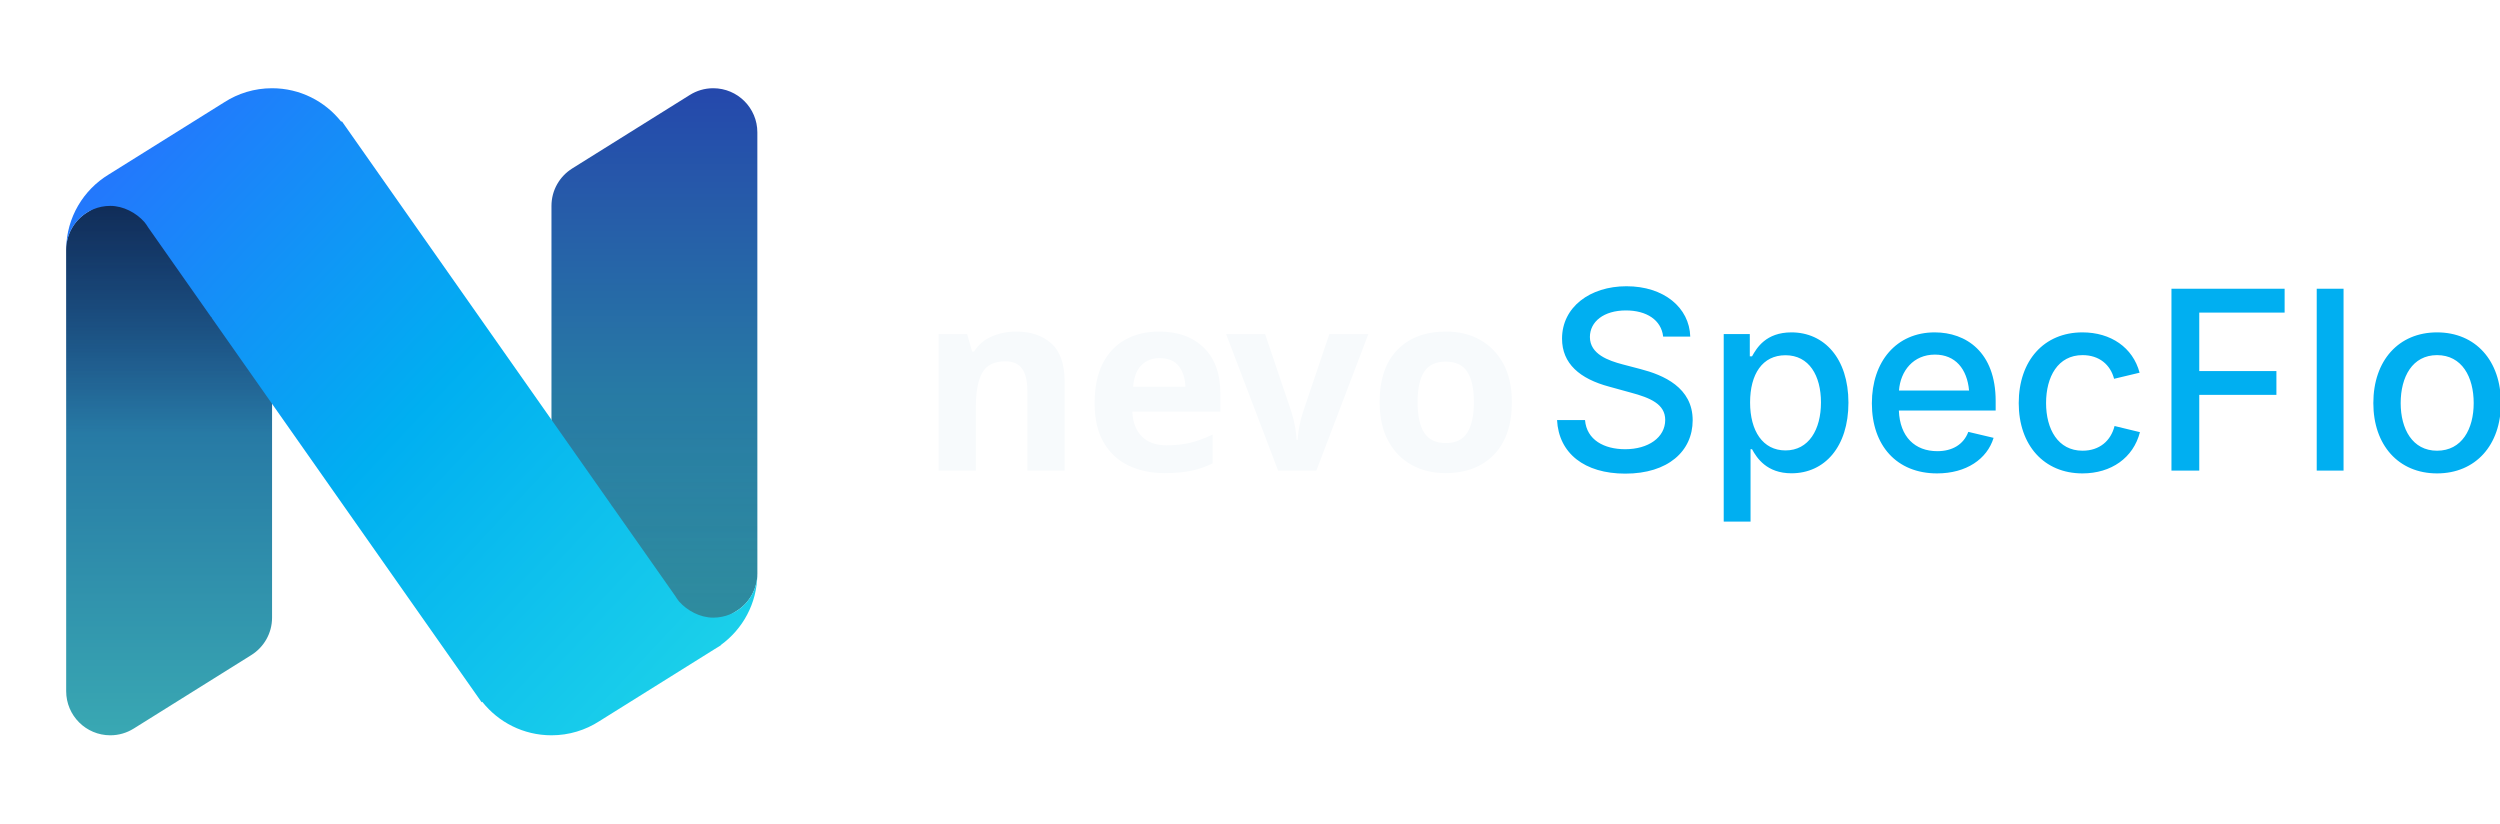
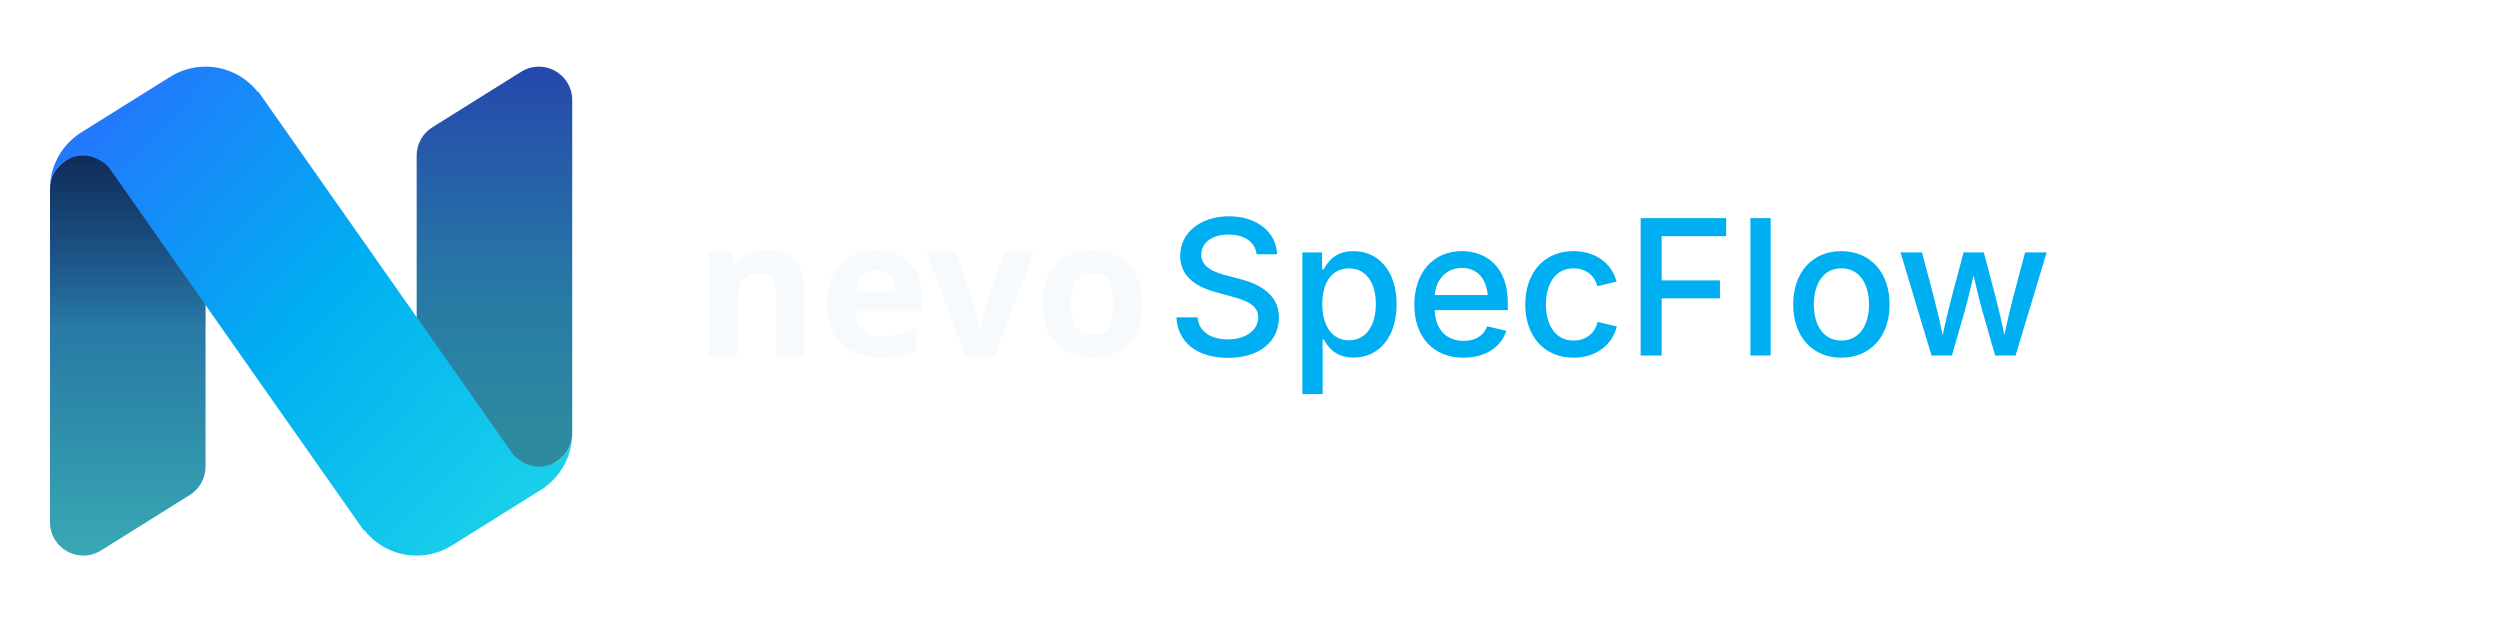
- <svg xmlns="http://www.w3.org/2000/svg" width="680" height="224" viewBox="0 0 680 224" role="img" aria-labelledby="title">
+ <svg xmlns="http://www.w3.org/2000/svg" width="900" height="224" viewBox="0 0 900 224" role="img" aria-labelledby="title">
  <defs>
    <linearGradient id="dark-back-left" x1="28" x2="28" y1="12" y2="176" gradientUnits="userSpaceOnUse">
      <stop stop-color="#2548ac" />
      <stop offset=".5" stop-color="#277aa5" />
      <stop offset="1" stop-color="#39a8b3" />
    </linearGradient>
    <linearGradient id="dark-back-right" x1="160" x2="160" y1="0" y2="164" gradientUnits="userSpaceOnUse">
      <stop stop-color="#2548ac" />
      <stop offset=".503" stop-color="#277aa5" />
      <stop offset="1" stop-color="#39a8b3" />
    </linearGradient>
    <linearGradient id="dark-shadow-left" x1="28" x2="28" y1="12" y2="176" gradientUnits="userSpaceOnUse">
      <stop stop-color="#011322" />
      <stop offset=".5" stop-color="#011322" stop-opacity="0" />
      <stop offset="1" stop-color="#011322" stop-opacity="0" />
    </linearGradient>
    <linearGradient id="dark-shadow-right" x1="160" x2="160" y1="0" y2="164" gradientUnits="userSpaceOnUse">
      <stop stop-color="#011322" stop-opacity="0" />
      <stop offset=".5" stop-color="#011322" stop-opacity="0" />
      <stop offset="1" stop-color="#011322" />
    </linearGradient>
    <linearGradient id="dark-ribbon" x1="188" x2="0" y1="176" y2="0" gradientUnits="userSpaceOnUse">
      <stop stop-color="#21d7e8" />
      <stop offset=".497" stop-color="#00aff1" />
      <stop offset="1" stop-color="#2b6bff" />
    </linearGradient>
  </defs>
  <g transform="translate(18 24)">
    <path d="M44 12C50.627 12 56 17.373 56 24V144C56 148.291 53.746 152.052 50.359 154.174L50.36 154.176L50.27 154.231C50.249 154.245 50.227 154.259 50.205 154.272L18.36 174.176L18.359 174.174C16.515 175.329 14.337 176 12 176C5.373 176 0 170.627 0 164V44C0 39.709 2.253 35.947 5.64 33.825L5.729 33.769C5.751 33.755 5.772 33.74 5.794 33.727L37.64 13.824C39.484 12.669 41.663 12 44 12Z" fill="url(#dark-back-left)" />
    <path d="M44 12C50.627 12 56 17.373 56 24V144C56 148.291 53.746 152.052 50.359 154.174L50.36 154.176L50.27 154.231C50.249 154.245 50.227 154.259 50.205 154.272L18.36 174.176L18.359 174.174C16.515 175.329 14.337 176 12 176C5.373 176 0 170.627 0 164V44C0 39.709 2.253 35.947 5.64 33.825L5.729 33.769C5.751 33.755 5.772 33.74 5.794 33.727L37.64 13.824C39.484 12.669 41.663 12 44 12Z" fill="url(#dark-shadow-left)" fill-opacity=".8" />
    <path d="M176 0C182.627 0 188 5.373 188 12V132C188 136.291 185.746 140.052 182.359 142.174L182.36 142.176L182.271 142.231C182.249 142.245 182.227 142.259 182.205 142.272L150.36 162.176L150.359 162.174C148.515 163.329 146.337 164 144 164C137.373 164 132 158.627 132 152V32C132 27.709 134.253 23.947 137.64 21.825L137.729 21.769C137.751 21.755 137.772 21.74 137.794 21.727L169.64 1.824C171.484 0.669 173.663 0 176 0Z" fill="url(#dark-back-right)" />
    <path d="M176 0C182.627 0 188 5.373 188 12V132C188 136.291 185.746 140.052 182.359 142.174L182.36 142.176L182.271 142.231C182.249 142.245 182.227 142.259 182.205 142.272L150.36 162.176L150.359 162.174C148.515 163.329 146.337 164 144 164C137.373 164 132 158.627 132 152V32C132 27.709 134.253 23.947 137.64 21.825L137.729 21.769C137.751 21.755 137.772 21.74 137.794 21.727L169.64 1.824C171.484 0.669 173.663 0 176 0Z" fill="url(#dark-shadow-right)" fill-opacity=".16" />
    <path d="M55.996 0C63.618 0 70.409 3.554 74.806 9.095L74.996 9L148.362 113.468L148.45 113.718C148.468 113.702 148.487 113.686 148.505 113.671L165.668 138.109C165.988 138.649 166.348 139.162 166.746 139.644C168.944 142.11 172.433 144 175.996 144C182.52 144 187.828 138.794 187.992 132.31C187.893 140.169 184.015 147.116 178.094 151.422C178.302 151.393 177.868 151.662 176.438 152.524C176.405 152.545 176.371 152.566 176.337 152.587L144.997 172.175C141.25 174.594 136.788 176 131.996 176C124.373 176 117.582 172.445 113.186 166.904L112.996 167L39.628 62.53L39.573 62.253C39.544 62.278 39.516 62.304 39.486 62.329L22.323 37.891C22.003 37.35 21.643 36.837 21.245 36.355C19.047 33.89 15.559 32 11.996 32C5.472 32 0.164 37.206 0 43.69C0.108 35.125 4.703 27.641 11.543 23.48C11.568 23.465 11.592 23.449 11.618 23.434L42.994 3.824C46.741 1.405 51.204 5.1442e-05 55.996 0Z" fill="url(#dark-ribbon)" />
  </g>
  <g transform="translate(250 0)">
    <text x="0" y="128" fill="#f7fafc" font-family="Arial Rounded MT Bold, ui-rounded, Trebuchet MS, sans-serif" font-size="68" font-weight="900">nevo</text>
    <text x="170" y="128" fill="#00aff1" font-family="Segoe UI Variable Display, Aptos Display, Inter, sans-serif" font-size="68" font-weight="500">SpecFlow</text>
  </g>
</svg>
